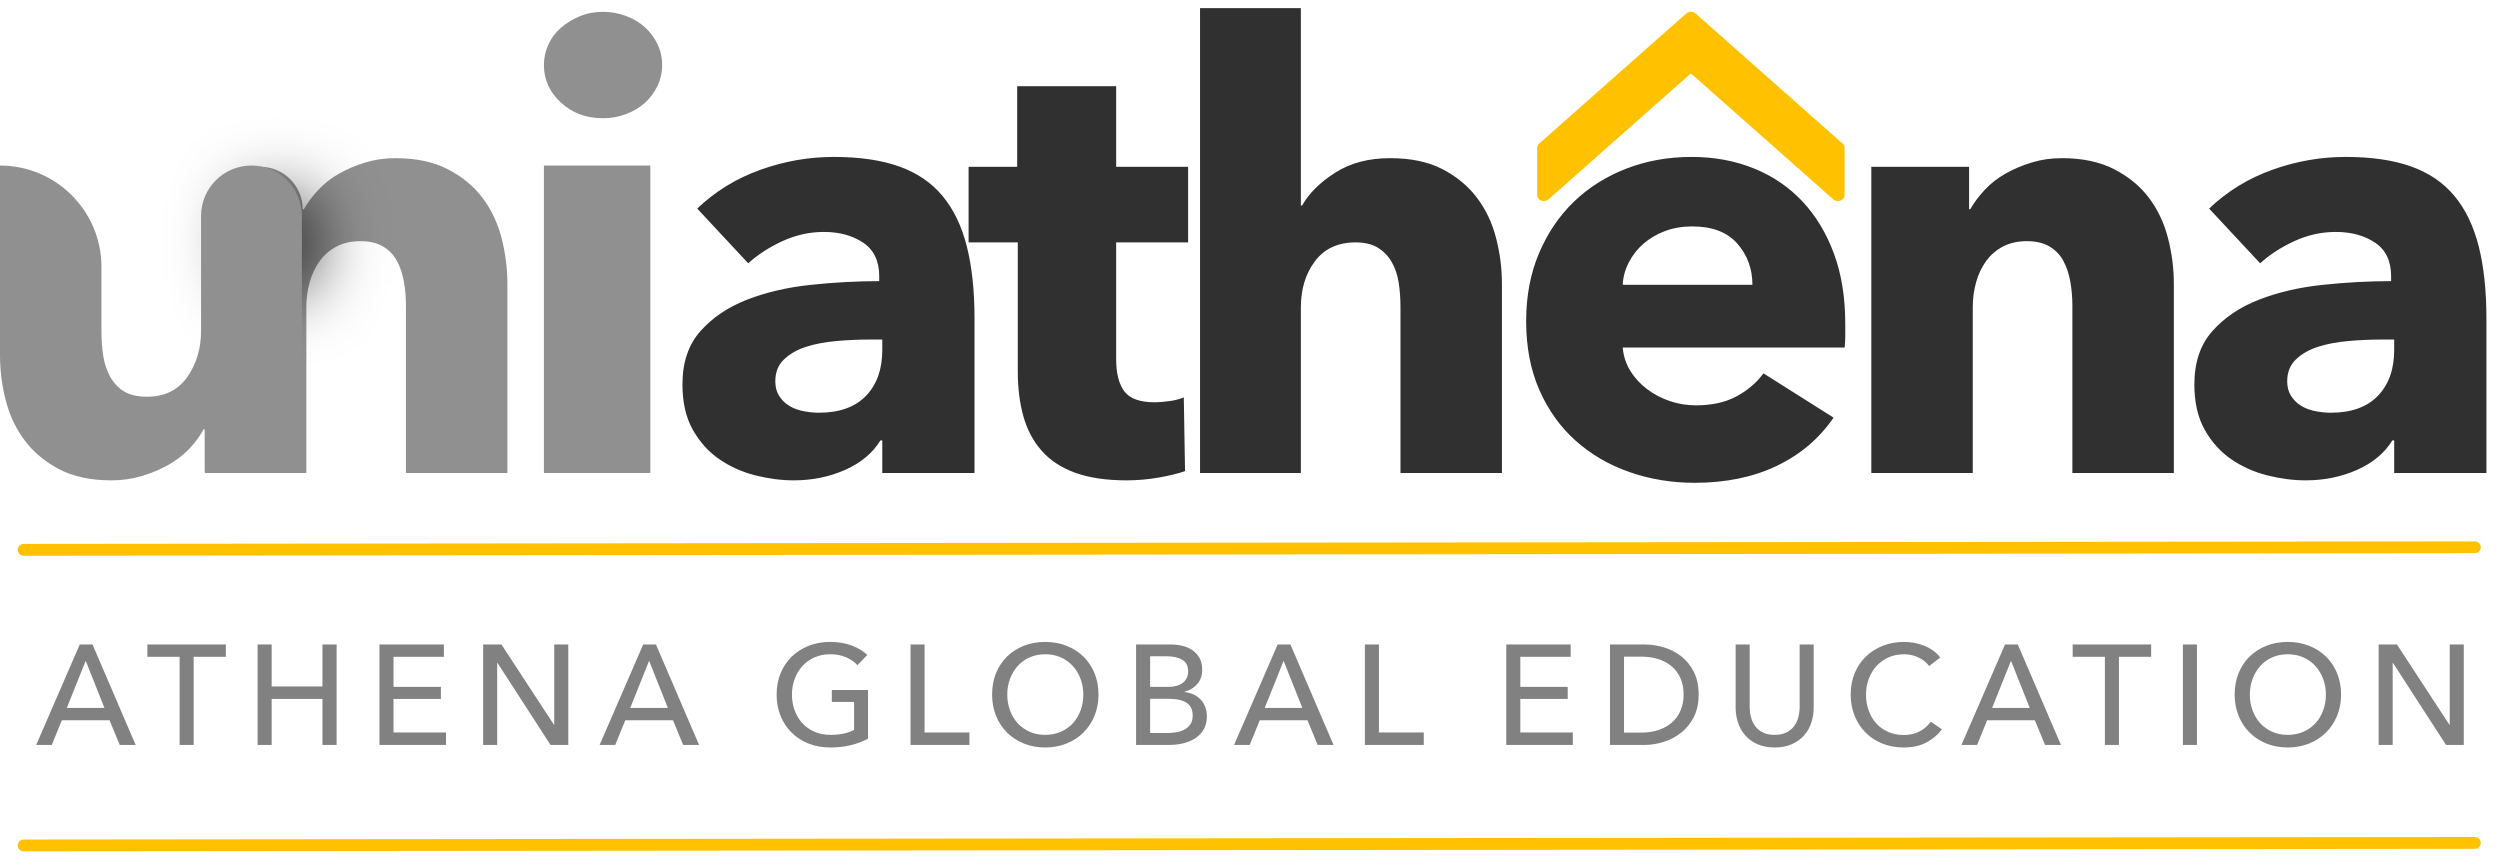
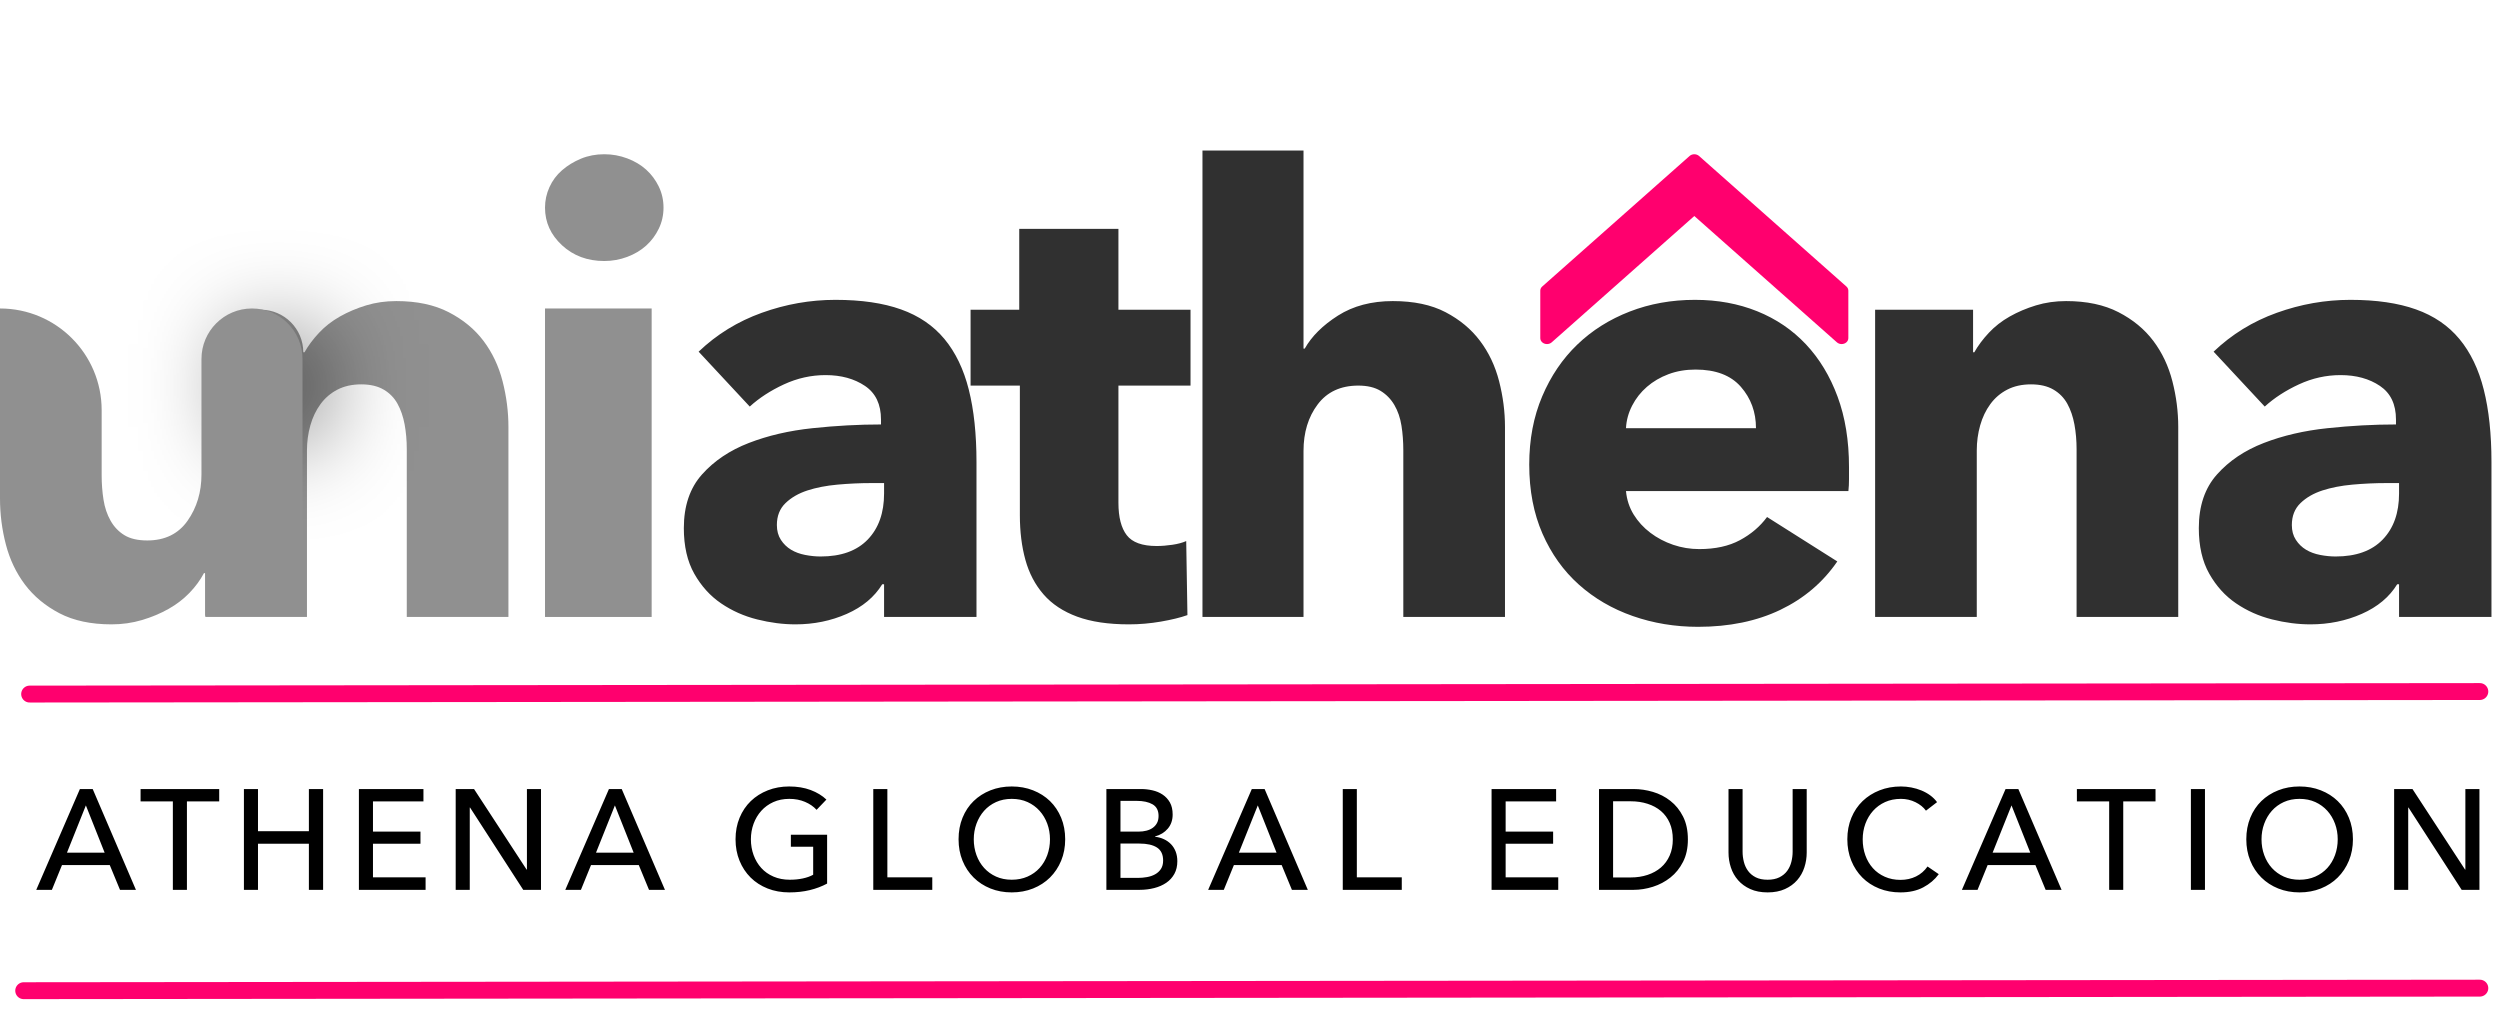
- <svg xmlns="http://www.w3.org/2000/svg" width="148px" height="51px" viewBox="0 0 148 51" version="1.1">
+ <svg xmlns="http://www.w3.org/2000/svg" width="148px" height="60px" viewBox="0 0 148 60" version="1.1">
  <defs>
-     <filter x="-180.0%" y="-128.6%" width="460.0%" height="357.1%" filterUnits="objectBoundingBox" id="filter-1">
-       <feGaussianBlur stdDeviation="2.1" in="SourceGraphic" />
+     <filter x="-256.6%" y="-183.1%" width="613.2%" height="466.1%" filterUnits="objectBoundingBox" id="filter-1">
+       <feGaussianBlur stdDeviation="3" in="SourceGraphic" />
    </filter>
  </defs>
  <g id="Final-UI" stroke="none" stroke-width="1" fill="none" fill-rule="evenodd">
-     <g id="website-home-copy" transform="translate(-135, -25)">
-       <g id="Group-25" transform="translate(135, 25)">
-         <g id="Group-Copy-3">
-           <path d="M46.99,28.437 C48.082,28.437 49.095,28.231 50.029,27.818 C50.963,27.405 51.661,26.823 52.122,26.071 L52.122,26.071 L52.231,26.071 L52.231,28 L57.691,28 L57.691,18.864 C57.691,17.213 57.54,15.788 57.236,14.587 C56.933,13.385 56.454,12.39 55.798,11.602 C55.143,10.813 54.288,10.231 53.232,9.855 C52.177,9.478 50.884,9.29 49.356,9.29 C47.875,9.29 46.425,9.545 45.006,10.055 C43.586,10.564 42.343,11.329 41.275,12.348 L41.275,12.348 L44.296,15.588 C44.854,15.078 45.528,14.641 46.316,14.277 C47.105,13.913 47.924,13.731 48.773,13.731 C49.695,13.731 50.472,13.944 51.103,14.368 C51.734,14.793 52.049,15.454 52.049,16.352 L52.049,16.352 L52.049,16.643 C50.739,16.643 49.392,16.716 48.009,16.862 C46.626,17.007 45.37,17.298 44.241,17.735 C43.113,18.172 42.191,18.791 41.475,19.592 C40.759,20.392 40.401,21.448 40.401,22.758 C40.401,23.826 40.607,24.724 41.02,25.452 C41.433,26.18 41.96,26.762 42.603,27.199 C43.246,27.636 43.956,27.951 44.733,28.146 C45.509,28.34 46.262,28.437 46.99,28.437 Z M48.482,24.433 C48.191,24.433 47.887,24.402 47.572,24.342 C47.257,24.281 46.977,24.178 46.735,24.032 C46.492,23.887 46.292,23.693 46.134,23.45 C45.976,23.207 45.898,22.916 45.898,22.576 C45.898,22.043 46.067,21.612 46.407,21.284 C46.747,20.957 47.178,20.708 47.699,20.538 C48.221,20.368 48.816,20.253 49.483,20.192 C50.15,20.132 50.812,20.101 51.467,20.101 L51.467,20.101 L52.231,20.101 L52.231,20.72 C52.231,21.861 51.91,22.764 51.267,23.432 C50.624,24.099 49.695,24.433 48.482,24.433 Z M66.696,28.437 C67.327,28.437 67.958,28.382 68.589,28.273 C69.22,28.164 69.741,28.036 70.154,27.891 L70.154,27.891 L70.081,23.523 C69.863,23.62 69.59,23.693 69.262,23.741 C68.935,23.79 68.625,23.814 68.334,23.814 C67.485,23.814 66.896,23.602 66.569,23.177 C66.241,22.752 66.077,22.115 66.077,21.266 L66.077,21.266 L66.077,14.35 L70.336,14.35 L70.336,9.873 L66.077,9.873 L66.077,5.104 L60.217,5.104 L60.217,9.873 L57.341,9.873 L57.341,14.35 L60.253,14.35 L60.253,21.994 C60.253,22.965 60.362,23.844 60.581,24.633 C60.799,25.422 61.157,26.101 61.655,26.671 C62.152,27.242 62.813,27.678 63.638,27.982 C64.463,28.285 65.483,28.437 66.696,28.437 Z M77.011,28 L77.011,18.208 C77.011,17.116 77.29,16.2 77.848,15.46 C78.407,14.72 79.207,14.35 80.251,14.35 C80.785,14.35 81.221,14.453 81.561,14.659 C81.901,14.866 82.174,15.145 82.38,15.497 C82.586,15.848 82.726,16.255 82.799,16.716 C82.872,17.177 82.908,17.662 82.908,18.172 L82.908,18.172 L82.908,28 L88.914,28 L88.914,16.789 C88.914,15.891 88.799,14.993 88.568,14.095 C88.338,13.197 87.962,12.403 87.44,11.711 C86.918,11.019 86.239,10.455 85.401,10.018 C84.564,9.582 83.527,9.363 82.289,9.363 C81.027,9.363 79.947,9.648 79.05,10.219 C78.152,10.789 77.497,11.438 77.084,12.166 L77.084,12.166 L77.011,12.166 L77.011,0.482 L71.042,0.482 L71.042,28 L77.011,28 Z M100.321,28.582 C102.165,28.582 103.785,28.249 105.181,27.581 C106.576,26.914 107.698,25.962 108.548,24.724 L108.548,24.724 L104.398,22.103 C103.985,22.661 103.452,23.116 102.796,23.468 C102.141,23.82 101.34,23.996 100.394,23.996 C99.86,23.996 99.344,23.911 98.847,23.741 C98.35,23.571 97.901,23.335 97.5,23.031 C97.1,22.728 96.772,22.37 96.517,21.958 C96.263,21.545 96.111,21.084 96.062,20.574 L96.062,20.574 L109.203,20.574 C109.227,20.356 109.239,20.125 109.239,19.883 L109.239,19.883 L109.239,19.155 C109.239,17.602 109.015,16.219 108.566,15.005 C108.117,13.792 107.492,12.761 106.691,11.911 C105.89,11.062 104.932,10.413 103.816,9.964 C102.699,9.515 101.474,9.29 100.139,9.29 C98.756,9.29 97.47,9.521 96.281,9.982 C95.092,10.443 94.06,11.092 93.187,11.929 C92.313,12.767 91.622,13.786 91.112,14.987 C90.602,16.188 90.348,17.529 90.348,19.009 C90.348,20.538 90.608,21.897 91.13,23.086 C91.652,24.275 92.368,25.276 93.278,26.089 C94.188,26.902 95.249,27.521 96.463,27.945 C97.676,28.37 98.962,28.582 100.321,28.582 Z M103.743,16.862 L96.062,16.862 C96.087,16.401 96.208,15.958 96.426,15.533 C96.645,15.108 96.936,14.738 97.3,14.423 C97.664,14.107 98.089,13.859 98.574,13.677 C99.059,13.495 99.593,13.404 100.176,13.404 C101.365,13.404 102.256,13.743 102.851,14.423 C103.446,15.102 103.743,15.915 103.743,16.862 L103.743,16.862 Z M116.788,28 L116.788,18.172 C116.788,17.662 116.855,17.171 116.988,16.698 C117.122,16.225 117.322,15.806 117.589,15.442 C117.856,15.078 118.189,14.793 118.59,14.587 C118.99,14.38 119.457,14.277 119.991,14.277 C120.525,14.277 120.968,14.38 121.32,14.587 C121.672,14.793 121.945,15.072 122.139,15.424 C122.333,15.776 122.472,16.182 122.557,16.643 C122.642,17.104 122.685,17.59 122.685,18.099 L122.685,18.099 L122.685,28 L128.691,28 L128.691,16.789 C128.691,15.891 128.576,14.993 128.345,14.095 C128.114,13.197 127.738,12.403 127.217,11.711 C126.695,11.019 126.009,10.455 125.16,10.018 C124.311,9.582 123.279,9.363 122.066,9.363 C121.435,9.363 120.841,9.448 120.282,9.618 C119.724,9.788 119.209,10.006 118.735,10.273 C118.262,10.54 117.85,10.862 117.498,11.238 C117.146,11.614 116.861,11.996 116.642,12.384 L116.642,12.384 L116.57,12.384 L116.57,9.873 L110.782,9.873 L110.782,28 L116.788,28 Z M136.494,28.437 C137.586,28.437 138.6,28.231 139.534,27.818 C140.468,27.405 141.166,26.823 141.627,26.071 L141.627,26.071 L141.736,26.071 L141.736,28 L147.196,28 L147.196,18.864 C147.196,17.213 147.044,15.788 146.741,14.587 C146.438,13.385 145.958,12.39 145.303,11.602 C144.648,10.813 143.793,10.231 142.737,9.855 C141.681,9.478 140.389,9.29 138.86,9.29 C137.38,9.29 135.93,9.545 134.511,10.055 C133.091,10.564 131.847,11.329 130.78,12.348 L130.78,12.348 L133.801,15.588 C134.359,15.078 135.032,14.641 135.821,14.277 C136.61,13.913 137.429,13.731 138.278,13.731 C139.2,13.731 139.977,13.944 140.608,14.368 C141.239,14.793 141.554,15.454 141.554,16.352 L141.554,16.352 L141.554,16.643 C140.244,16.643 138.897,16.716 137.514,16.862 C136.13,17.007 134.875,17.298 133.746,17.735 C132.618,18.172 131.696,18.791 130.98,19.592 C130.264,20.392 129.906,21.448 129.906,22.758 C129.906,23.826 130.112,24.724 130.525,25.452 C130.937,26.18 131.465,26.762 132.108,27.199 C132.751,27.636 133.461,27.951 134.238,28.146 C135.014,28.34 135.766,28.437 136.494,28.437 Z M137.987,24.433 C137.696,24.433 137.392,24.402 137.077,24.342 C136.761,24.281 136.482,24.178 136.24,24.032 C135.997,23.887 135.797,23.693 135.639,23.45 C135.481,23.207 135.402,22.916 135.402,22.576 C135.402,22.043 135.572,21.612 135.912,21.284 C136.252,20.957 136.682,20.708 137.204,20.538 C137.726,20.368 138.32,20.253 138.988,20.192 C139.655,20.132 140.316,20.101 140.972,20.101 L140.972,20.101 L141.736,20.101 L141.736,20.72 C141.736,21.861 141.414,22.764 140.771,23.432 C140.128,24.099 139.2,24.433 137.987,24.433 Z" id="athena" fill="#303030" fill-rule="nonzero" />
-           <path d="M18.136,28 L18.136,18.172 C18.136,17.662 18.202,17.171 18.336,16.698 C18.469,16.225 18.669,15.806 18.936,15.442 C19.203,15.078 19.537,14.793 19.937,14.587 C20.338,14.38 20.805,14.277 21.339,14.277 C21.873,14.277 22.316,14.38 22.667,14.587 C23.019,14.793 23.292,15.072 23.486,15.424 C23.681,15.776 23.82,16.182 23.905,16.643 C23.99,17.104 24.032,17.59 24.032,18.099 L24.032,28 L30.038,28 L30.038,16.789 C30.038,15.891 29.923,14.993 29.693,14.095 C29.462,13.197 29.086,12.403 28.564,11.711 C28.042,11.019 27.357,10.455 26.508,10.018 C25.658,9.582 24.627,9.363 23.414,9.363 C22.783,9.363 22.188,9.448 21.63,9.618 C21.072,9.788 20.556,10.006 20.083,10.273 C19.61,10.54 19.197,10.862 18.845,11.238 C18.494,11.614 18.208,11.996 17.99,12.384 L17.917,12.384 C17.917,10.997 16.793,9.873 15.406,9.873 L15.023,9.873 C13.425,9.873 12.13,11.168 12.13,12.767 L12.13,28 L12.13,28 L18.136,28 Z" id="n-copy-2" fill="#909090" fill-rule="nonzero" />
-           <rect id="Rectangle-Copy-2" fill="#000000" filter="url(#filter-1)" x="14.7" y="11.9" width="3.5" height="4.9" />
-           <path d="M6.588,28.437 C7.219,28.437 7.82,28.352 8.39,28.182 C8.96,28.012 9.482,27.794 9.955,27.527 C10.429,27.26 10.841,26.944 11.193,26.58 C11.545,26.216 11.83,25.828 12.048,25.416 L12.121,25.416 L12.121,27.927 L17.872,27.927 L17.872,12.785 C17.872,11.136 16.536,9.8 14.888,9.8 C13.239,9.8 11.903,11.136 11.903,12.785 L11.903,19.592 L11.903,19.592 C11.903,20.635 11.63,21.545 11.084,22.322 C10.538,23.098 9.743,23.486 8.7,23.486 C8.141,23.486 7.693,23.383 7.353,23.177 C7.013,22.971 6.74,22.686 6.534,22.322 C6.328,21.958 6.188,21.545 6.115,21.084 C6.042,20.623 6.006,20.138 6.006,19.628 L6.006,15.806 C6.006,12.489 3.317,9.8 0,9.8 L0,9.8 L0,9.8 L0,21.011 C0,21.933 0.115,22.837 0.346,23.723 C0.576,24.609 0.952,25.397 1.474,26.089 C1.996,26.781 2.675,27.345 3.513,27.782 C4.35,28.218 5.375,28.437 6.588,28.437 Z" id="u-copy-2" fill="#909090" fill-rule="nonzero" />
+     <g id="website-home" transform="translate(-135, -16)">
+       <g id="Group-24" transform="translate(135, 16)">
+         <line x1="146.806" y1="58.498" x2="1.403" y2="58.649" id="Path-2-Copy-3" stroke="#FF006E" stroke-linecap="round" />
+         <g id="Group-Copy-4">
+           <path d="M47.085,36.962 C48.179,36.962 49.194,36.755 50.131,36.341 C51.067,35.927 51.766,35.343 52.228,34.588 L52.228,34.588 L52.337,34.588 L52.337,36.524 L57.808,36.524 L57.808,27.356 C57.808,25.701 57.656,24.27 57.352,23.065 C57.049,21.86 56.568,20.861 55.912,20.07 C55.255,19.278 54.398,18.694 53.34,18.317 C52.283,17.939 50.988,17.751 49.456,17.751 C47.973,17.751 46.52,18.006 45.097,18.518 C43.675,19.029 42.429,19.796 41.359,20.819 L41.359,20.819 L44.386,24.069 C44.945,23.558 45.62,23.12 46.41,22.754 C47.201,22.389 48.021,22.206 48.872,22.206 C49.796,22.206 50.574,22.42 51.207,22.846 C51.839,23.272 52.155,23.935 52.155,24.836 L52.155,24.836 L52.155,25.128 C50.842,25.128 49.492,25.201 48.106,25.348 C46.72,25.494 45.462,25.786 44.331,26.224 C43.201,26.662 42.277,27.283 41.559,28.087 C40.842,28.89 40.483,29.95 40.483,31.264 C40.483,32.336 40.69,33.237 41.103,33.967 C41.517,34.698 42.046,35.282 42.69,35.72 C43.334,36.159 44.046,36.475 44.824,36.67 C45.602,36.865 46.356,36.962 47.085,36.962 Z M48.58,32.944 C48.289,32.944 47.985,32.914 47.669,32.853 C47.353,32.792 47.073,32.689 46.83,32.543 C46.587,32.397 46.386,32.202 46.228,31.958 C46.07,31.715 45.991,31.423 45.991,31.082 C45.991,30.546 46.161,30.114 46.501,29.785 C46.842,29.456 47.273,29.207 47.796,29.036 C48.319,28.866 48.915,28.75 49.584,28.689 C50.252,28.629 50.915,28.598 51.571,28.598 L51.571,28.598 L52.337,28.598 L52.337,29.219 C52.337,30.363 52.015,31.27 51.371,31.94 C50.726,32.61 49.796,32.944 48.58,32.944 Z M66.831,36.962 C67.464,36.962 68.096,36.907 68.728,36.798 C69.36,36.688 69.883,36.56 70.296,36.414 L70.296,36.414 L70.224,32.031 C70.005,32.129 69.731,32.202 69.403,32.251 C69.075,32.299 68.765,32.324 68.473,32.324 C67.622,32.324 67.032,32.111 66.704,31.684 C66.376,31.258 66.211,30.619 66.211,29.767 L66.211,29.767 L66.211,22.827 L70.479,22.827 L70.479,18.335 L66.211,18.335 L66.211,13.55 L60.339,13.55 L60.339,18.335 L57.458,18.335 L57.458,22.827 L60.376,22.827 L60.376,30.497 C60.376,31.471 60.485,32.354 60.704,33.145 C60.923,33.937 61.281,34.618 61.78,35.191 C62.278,35.763 62.941,36.201 63.768,36.506 C64.594,36.81 65.616,36.962 66.831,36.962 Z M77.168,36.524 L77.168,26.699 C77.168,25.603 77.447,24.684 78.007,23.941 C78.566,23.199 79.368,22.827 80.414,22.827 C80.949,22.827 81.386,22.931 81.727,23.138 C82.067,23.345 82.341,23.625 82.548,23.978 C82.754,24.331 82.894,24.739 82.967,25.201 C83.04,25.664 83.076,26.151 83.076,26.662 L83.076,26.662 L83.076,36.524 L89.095,36.524 L89.095,25.274 C89.095,24.374 88.979,23.473 88.748,22.572 C88.517,21.671 88.14,20.873 87.617,20.179 C87.095,19.485 86.414,18.919 85.575,18.481 C84.736,18.043 83.696,17.824 82.456,17.824 C81.192,17.824 80.11,18.11 79.21,18.682 C78.31,19.254 77.654,19.905 77.241,20.636 L77.241,20.636 L77.168,20.636 L77.168,8.912 L71.186,8.912 L71.186,36.524 L77.168,36.524 Z M100.525,37.108 C102.373,37.108 103.996,36.773 105.394,36.104 C106.792,35.434 107.917,34.478 108.768,33.237 L108.768,33.237 L104.61,30.607 C104.197,31.167 103.662,31.624 103.005,31.977 C102.349,32.33 101.546,32.506 100.598,32.506 C100.063,32.506 99.546,32.421 99.048,32.251 C98.549,32.08 98.099,31.843 97.698,31.538 C97.297,31.234 96.969,30.875 96.713,30.461 C96.458,30.047 96.306,29.584 96.258,29.073 L96.258,29.073 L109.425,29.073 C109.449,28.854 109.461,28.622 109.461,28.379 L109.461,28.379 L109.461,27.649 C109.461,26.09 109.236,24.702 108.786,23.485 C108.336,22.267 107.71,21.233 106.908,20.38 C106.105,19.528 105.145,18.877 104.026,18.426 C102.908,17.976 101.68,17.751 100.343,17.751 C98.957,17.751 97.668,17.982 96.476,18.445 C95.285,18.907 94.251,19.558 93.376,20.399 C92.501,21.239 91.808,22.261 91.297,23.467 C90.786,24.672 90.531,26.017 90.531,27.502 C90.531,29.036 90.793,30.4 91.315,31.593 C91.838,32.786 92.555,33.791 93.467,34.606 C94.379,35.422 95.443,36.043 96.659,36.469 C97.875,36.895 99.163,37.108 100.525,37.108 Z M103.954,25.348 L96.258,25.348 C96.282,24.885 96.403,24.441 96.622,24.014 C96.841,23.588 97.133,23.217 97.498,22.9 C97.862,22.584 98.288,22.334 98.774,22.152 C99.261,21.969 99.795,21.878 100.379,21.878 C101.571,21.878 102.464,22.219 103.06,22.9 C103.656,23.582 103.954,24.398 103.954,25.348 L103.954,25.348 Z M117.025,36.524 L117.025,26.662 C117.025,26.151 117.092,25.658 117.226,25.183 C117.36,24.708 117.56,24.288 117.828,23.923 C118.095,23.558 118.429,23.272 118.831,23.065 C119.232,22.858 119.7,22.754 120.235,22.754 C120.77,22.754 121.214,22.858 121.566,23.065 C121.919,23.272 122.192,23.552 122.387,23.905 C122.581,24.258 122.721,24.666 122.806,25.128 C122.891,25.591 122.934,26.078 122.934,26.589 L122.934,26.589 L122.934,36.524 L128.952,36.524 L128.952,25.274 C128.952,24.374 128.837,23.473 128.606,22.572 C128.375,21.671 127.998,20.873 127.475,20.179 C126.952,19.485 126.265,18.919 125.414,18.481 C124.563,18.043 123.53,17.824 122.314,17.824 C121.682,17.824 121.086,17.909 120.527,18.079 C119.967,18.25 119.451,18.469 118.977,18.737 C118.502,19.005 118.089,19.327 117.736,19.705 C117.384,20.082 117.098,20.466 116.879,20.855 L116.879,20.855 L116.806,20.855 L116.806,18.335 L111.007,18.335 L111.007,36.524 L117.025,36.524 Z M136.772,36.962 C137.866,36.962 138.881,36.755 139.817,36.341 C140.753,35.927 141.452,35.343 141.914,34.588 L141.914,34.588 L142.024,34.588 L142.024,36.524 L147.495,36.524 L147.495,27.356 C147.495,25.701 147.343,24.27 147.039,23.065 C146.735,21.86 146.255,20.861 145.598,20.07 C144.942,19.278 144.085,18.694 143.027,18.317 C141.969,17.939 140.674,17.751 139.142,17.751 C137.659,17.751 136.206,18.006 134.784,18.518 C133.361,19.029 132.115,19.796 131.045,20.819 L131.045,20.819 L134.073,24.069 C134.632,23.558 135.307,23.12 136.097,22.754 C136.887,22.389 137.708,22.206 138.559,22.206 C139.483,22.206 140.261,22.42 140.893,22.846 C141.525,23.272 141.842,23.935 141.842,24.836 L141.842,24.836 L141.842,25.128 C140.528,25.128 139.179,25.201 137.793,25.348 C136.407,25.494 135.149,25.786 134.018,26.224 C132.887,26.662 131.963,27.283 131.246,28.087 C130.529,28.89 130.17,29.95 130.17,31.264 C130.17,32.336 130.377,33.237 130.79,33.967 C131.203,34.698 131.732,35.282 132.377,35.72 C133.021,36.159 133.732,36.475 134.51,36.67 C135.288,36.865 136.042,36.962 136.772,36.962 Z M138.267,32.944 C137.975,32.944 137.671,32.914 137.355,32.853 C137.039,32.792 136.759,32.689 136.516,32.543 C136.273,32.397 136.073,32.202 135.915,31.958 C135.756,31.715 135.677,31.423 135.677,31.082 C135.677,30.546 135.848,30.114 136.188,29.785 C136.528,29.456 136.96,29.207 137.483,29.036 C138.006,28.866 138.601,28.75 139.27,28.689 C139.939,28.629 140.601,28.598 141.258,28.598 L141.258,28.598 L142.024,28.598 L142.024,29.219 C142.024,30.363 141.702,31.27 141.057,31.94 C140.413,32.61 139.483,32.944 138.267,32.944 Z" id="athena" fill="#303030" fill-rule="nonzero" />
+           <path d="M18.172,36.524 L18.172,26.662 C18.172,26.151 18.239,25.658 18.373,25.183 C18.507,24.708 18.707,24.288 18.975,23.923 C19.242,23.558 19.577,23.272 19.978,23.065 C20.379,22.858 20.847,22.754 21.382,22.754 C21.917,22.754 22.361,22.858 22.713,23.065 C23.066,23.272 23.34,23.552 23.534,23.905 C23.729,24.258 23.868,24.666 23.954,25.128 C24.039,25.591 24.081,26.078 24.081,26.589 L24.081,36.524 L30.099,36.524 L30.099,25.274 C30.099,24.374 29.984,23.473 29.753,22.572 C29.522,21.671 29.145,20.873 28.622,20.179 C28.099,19.485 27.412,18.919 26.561,18.481 C25.71,18.043 24.677,17.824 23.461,17.824 C22.829,17.824 22.233,17.909 21.674,18.079 C21.115,18.25 20.598,18.469 20.124,18.737 C19.65,19.005 19.236,19.327 18.884,19.705 C18.531,20.082 18.245,20.466 18.027,20.855 L17.954,20.855 C17.954,19.463 16.825,18.335 15.433,18.335 L15.054,18.335 C13.452,18.335 12.154,19.633 12.154,21.235 L12.154,36.524 L12.154,36.524 L18.172,36.524 Z" id="n-copy-2" fill="#909090" fill-rule="nonzero" />
+           <rect id="Rectangle-Copy-2" fill="#000000" filter="url(#filter-1)" x="14.73" y="20.369" width="3.507" height="4.917" />
+           <path d="M6.602,36.962 C7.234,36.962 7.836,36.877 8.407,36.706 C8.979,36.536 9.501,36.317 9.976,36.049 C10.45,35.781 10.863,35.465 11.216,35.099 C11.568,34.734 11.854,34.345 12.073,33.931 L12.146,33.931 L12.146,36.451 L17.909,36.451 L17.909,21.253 C17.909,19.601 16.57,18.262 14.918,18.262 C13.266,18.262 11.927,19.601 11.927,21.253 L11.927,28.087 L11.927,28.087 C11.927,29.134 11.653,30.047 11.106,30.826 C10.559,31.605 9.763,31.995 8.717,31.995 C8.158,31.995 7.708,31.891 7.368,31.684 C7.027,31.477 6.754,31.191 6.547,30.826 C6.34,30.461 6.201,30.047 6.128,29.584 C6.055,29.122 6.018,28.635 6.018,28.123 L6.018,24.28 C6.018,20.956 3.324,18.262 -2.57916911e-13,18.262 L-2.57916911e-13,18.262 L-2.57916911e-13,18.262 L-2.57916911e-13,29.511 C-2.57916911e-13,30.437 0.116,31.344 0.347,32.232 C0.578,33.121 0.954,33.912 1.477,34.606 C2,35.3 2.681,35.866 3.52,36.305 C4.359,36.743 5.386,36.962 6.602,36.962 Z" id="u-copy-2" fill="#909090" fill-rule="nonzero" />
        </g>
-         <polygon id="i-copy-5" fill="#909090" fill-rule="nonzero" points="38.5 28 38.5 9.8 32.2 9.8 32.2 28" />
-         <path d="M35.7,7 C36.172,7 36.625,6.918 37.059,6.755 C37.493,6.592 37.866,6.37 38.176,6.09 C38.486,5.81 38.735,5.478 38.921,5.093 C39.107,4.707 39.2,4.293 39.2,3.85 C39.2,3.407 39.107,2.993 38.921,2.607 C38.735,2.223 38.486,1.89 38.176,1.61 C37.866,1.33 37.493,1.108 37.059,0.945 C36.625,0.782 36.172,0.7 35.7,0.7 C35.204,0.7 34.744,0.787 34.322,0.963 C33.9,1.137 33.528,1.365 33.205,1.645 C32.883,1.925 32.634,2.257 32.461,2.643 C32.287,3.027 32.2,3.43 32.2,3.85 C32.2,4.713 32.535,5.454 33.205,6.072 C33.876,6.691 34.707,7 35.7,7 Z" id="Path-Copy-5" fill="#909090" />
-         <g id="upload-copy-2" transform="translate(91, 0.7)" fill="#FFC100" fill-rule="nonzero">
-           <path d="M9.38,0.102 C9.226,-0.034 8.975,-0.034 8.821,0.102 L0.116,7.802 C0.042,7.868 0,7.957 0,8.05 L0,10.849 C-0,11.043 0.176,11.2 0.395,11.2 C0.5,11.2 0.601,11.163 0.676,11.097 L9.1,3.645 L17.524,11.097 C17.679,11.234 17.929,11.234 18.084,11.098 C18.158,11.032 18.2,10.943 18.2,10.849 L18.2,8.05 C18.2,7.957 18.159,7.868 18.084,7.802 L9.38,0.102 Z" id="Path" />
+         <polygon id="i-copy-6" fill="#909090" fill-rule="nonzero" points="38.578 36.524 38.578 18.262 32.265 18.262 32.265 36.524" />
+         <path d="M35.773,15.452 C36.245,15.452 36.699,15.37 37.134,15.207 C37.57,15.043 37.943,14.82 38.254,14.539 C38.565,14.258 38.813,13.925 39,13.538 C39.186,13.152 39.28,12.737 39.28,12.292 C39.28,11.847 39.186,11.431 39,11.045 C38.813,10.659 38.565,10.325 38.254,10.044 C37.943,9.763 37.57,9.541 37.134,9.377 C36.699,9.213 36.245,9.131 35.773,9.131 C35.275,9.131 34.815,9.219 34.392,9.394 C33.969,9.57 33.596,9.798 33.273,10.079 C32.949,10.36 32.701,10.694 32.527,11.08 C32.352,11.466 32.265,11.87 32.265,12.292 C32.265,13.158 32.601,13.901 33.273,14.522 C33.944,15.142 34.778,15.452 35.773,15.452 Z" id="Path-Copy-6" fill="#909090" />
+         <g id="upload-copy-3" transform="translate(91.18483, 9.130952)" fill="#FF006E" fill-rule="nonzero">
+           <path d="M9.399,0.103 C9.244,-0.034 8.993,-0.034 8.839,0.103 L0.117,7.829 C0.042,7.894 0,7.984 0,8.077 L0,10.886 C-0,11.08 0.177,11.238 0.396,11.238 C0.501,11.238 0.603,11.201 0.677,11.135 L9.118,3.657 L17.56,11.135 C17.714,11.272 17.965,11.272 18.12,11.136 C18.195,11.069 18.237,10.98 18.237,10.886 L18.237,8.077 C18.237,7.984 18.196,7.894 18.121,7.829 L9.399,0.103 Z" id="Path" />
        </g>
-         <path d="M3.066,44.1 L3.662,42.638 L6.485,42.638 L7.09,44.1 L8.03,44.1 L5.477,38.153 L4.721,38.153 L2.142,44.1 L3.066,44.1 Z M6.182,41.908 L3.956,41.908 L5.074,39.119 L6.182,41.908 Z M11.464,44.1 L11.464,38.884 L13.371,38.884 L13.371,38.153 L8.726,38.153 L8.726,38.884 L10.632,38.884 L10.632,44.1 L11.464,44.1 Z M16.082,44.1 L16.082,41.378 L19.089,41.378 L19.089,44.1 L19.929,44.1 L19.929,38.153 L19.089,38.153 L19.089,40.639 L16.082,40.639 L16.082,38.153 L15.25,38.153 L15.25,44.1 L16.082,44.1 Z M26.404,44.1 L26.404,43.361 L23.296,43.361 L23.296,41.378 L26.101,41.378 L26.101,40.664 L23.296,40.664 L23.296,38.884 L26.278,38.884 L26.278,38.153 L22.464,38.153 L22.464,44.1 L26.404,44.1 Z M29.434,44.1 L29.434,39.245 L29.451,39.245 L32.592,44.1 L33.642,44.1 L33.642,38.153 L32.811,38.153 L32.811,42.907 L32.794,42.907 L29.686,38.153 L28.602,38.153 L28.602,44.1 L29.434,44.1 Z M36.421,44.1 L37.017,42.638 L39.84,42.638 L40.444,44.1 L41.385,44.1 L38.832,38.153 L38.076,38.153 L35.497,44.1 L36.421,44.1 Z M39.537,41.908 L37.311,41.908 L38.428,39.119 L39.537,41.908 Z M49.151,44.251 C49.588,44.251 49.991,44.206 50.361,44.117 C50.73,44.027 51.072,43.898 51.386,43.73 L51.386,43.73 L51.386,40.849 L49.244,40.849 L49.244,41.555 L50.562,41.555 L50.562,43.21 C50.389,43.305 50.184,43.378 49.949,43.428 C49.714,43.478 49.456,43.504 49.176,43.504 C48.824,43.504 48.504,43.442 48.219,43.319 C47.933,43.196 47.692,43.026 47.496,42.811 C47.3,42.595 47.149,42.342 47.043,42.05 C46.936,41.759 46.883,41.448 46.883,41.118 C46.883,40.793 46.936,40.487 47.043,40.198 C47.149,39.91 47.3,39.656 47.496,39.438 C47.692,39.22 47.93,39.047 48.21,38.921 C48.49,38.795 48.804,38.732 49.151,38.732 C49.493,38.732 49.802,38.791 50.079,38.909 C50.357,39.026 50.585,39.183 50.764,39.379 L50.764,39.379 L51.344,38.774 C51.097,38.539 50.788,38.352 50.415,38.212 C50.043,38.072 49.619,38.002 49.143,38.002 C48.689,38.002 48.269,38.077 47.883,38.228 C47.496,38.38 47.162,38.591 46.879,38.863 C46.596,39.134 46.375,39.462 46.215,39.845 C46.056,40.229 45.976,40.653 45.976,41.118 C45.976,41.577 46.054,41.999 46.211,42.382 C46.368,42.766 46.586,43.096 46.866,43.373 C47.146,43.651 47.481,43.866 47.87,44.02 C48.259,44.174 48.686,44.251 49.151,44.251 Z M57.39,44.1 L57.39,43.361 L54.735,43.361 L54.735,38.153 L53.904,38.153 L53.904,44.1 L57.39,44.1 Z M61.873,44.251 C62.327,44.251 62.747,44.174 63.133,44.02 C63.52,43.866 63.853,43.651 64.133,43.373 C64.413,43.096 64.633,42.766 64.792,42.382 C64.952,41.999 65.032,41.577 65.032,41.118 C65.032,40.653 64.952,40.229 64.792,39.845 C64.633,39.462 64.413,39.134 64.133,38.863 C63.853,38.591 63.52,38.38 63.133,38.228 C62.747,38.077 62.327,38.002 61.873,38.002 C61.42,38.002 61.001,38.077 60.617,38.228 C60.234,38.38 59.902,38.591 59.622,38.863 C59.342,39.134 59.124,39.462 58.967,39.845 C58.81,40.229 58.732,40.653 58.732,41.118 C58.732,41.577 58.81,41.999 58.967,42.382 C59.124,42.766 59.342,43.096 59.622,43.373 C59.902,43.651 60.234,43.866 60.617,44.02 C61.001,44.174 61.42,44.251 61.873,44.251 Z M61.873,43.504 C61.532,43.504 61.224,43.442 60.949,43.319 C60.675,43.196 60.44,43.026 60.244,42.811 C60.048,42.595 59.896,42.342 59.79,42.05 C59.684,41.759 59.63,41.448 59.63,41.118 C59.63,40.793 59.684,40.487 59.79,40.198 C59.896,39.91 60.046,39.656 60.239,39.438 C60.433,39.22 60.668,39.047 60.945,38.921 C61.222,38.795 61.532,38.732 61.873,38.732 C62.22,38.732 62.533,38.795 62.81,38.921 C63.087,39.047 63.324,39.22 63.52,39.438 C63.716,39.656 63.867,39.91 63.973,40.198 C64.08,40.487 64.133,40.793 64.133,41.118 C64.133,41.448 64.08,41.759 63.973,42.05 C63.867,42.342 63.716,42.595 63.52,42.811 C63.324,43.026 63.086,43.196 62.806,43.319 C62.526,43.442 62.215,43.504 61.873,43.504 Z M69.213,44.1 C69.521,44.1 69.811,44.065 70.082,43.995 C70.354,43.925 70.59,43.821 70.792,43.684 C70.994,43.547 71.153,43.372 71.271,43.159 C71.388,42.946 71.447,42.697 71.447,42.412 C71.447,42.204 71.415,42.017 71.351,41.849 C71.286,41.681 71.195,41.535 71.078,41.412 C70.96,41.289 70.82,41.189 70.658,41.114 C70.495,41.038 70.319,40.989 70.128,40.967 L70.128,40.967 L70.128,40.95 C70.442,40.866 70.694,40.712 70.884,40.488 C71.075,40.264 71.17,39.987 71.17,39.656 C71.17,39.371 71.115,39.133 71.006,38.942 C70.897,38.752 70.754,38.598 70.578,38.48 C70.401,38.363 70.201,38.279 69.977,38.228 C69.753,38.178 69.529,38.153 69.305,38.153 L69.305,38.153 L67.256,38.153 L67.256,44.1 L69.213,44.1 Z M69.171,40.664 L68.087,40.664 L68.087,38.85 L69.036,38.85 C69.434,38.85 69.75,38.919 69.986,39.056 C70.221,39.193 70.338,39.421 70.338,39.74 C70.338,39.903 70.308,40.041 70.246,40.156 C70.184,40.271 70.1,40.366 69.994,40.442 C69.888,40.517 69.763,40.573 69.62,40.61 C69.477,40.646 69.328,40.664 69.171,40.664 L69.171,40.664 Z M69.129,43.394 L68.087,43.394 L68.087,41.37 L69.204,41.37 C69.658,41.37 70.005,41.448 70.246,41.605 C70.487,41.762 70.607,42.017 70.607,42.37 C70.607,42.571 70.564,42.738 70.477,42.869 C70.39,43.001 70.275,43.106 70.133,43.184 C69.99,43.263 69.83,43.317 69.654,43.348 C69.477,43.379 69.302,43.394 69.129,43.394 L69.129,43.394 Z M73.982,44.1 L74.578,42.638 L77.401,42.638 L78.006,44.1 L78.946,44.1 L76.393,38.153 L75.637,38.153 L73.058,44.1 L73.982,44.1 Z M77.098,41.908 L74.872,41.908 L75.99,39.119 L77.098,41.908 Z M84.287,44.1 L84.287,43.361 L81.632,43.361 L81.632,38.153 L80.801,38.153 L80.801,44.1 L84.287,44.1 Z M93.111,44.1 L93.111,43.361 L90.003,43.361 L90.003,41.378 L92.809,41.378 L92.809,40.664 L90.003,40.664 L90.003,38.884 L92.985,38.884 L92.985,38.153 L89.172,38.153 L89.172,44.1 L93.111,44.1 Z M97.351,44.1 C97.732,44.1 98.113,44.04 98.494,43.919 C98.874,43.799 99.219,43.617 99.527,43.373 C99.835,43.13 100.084,42.822 100.274,42.449 C100.465,42.077 100.56,41.636 100.56,41.126 C100.56,40.6 100.465,40.149 100.274,39.774 C100.084,39.399 99.835,39.091 99.527,38.85 C99.219,38.609 98.874,38.433 98.494,38.321 C98.113,38.209 97.732,38.153 97.351,38.153 L97.351,38.153 L95.31,38.153 L95.31,44.1 L97.351,44.1 Z M97.183,43.369 L96.142,43.369 L96.142,38.875 L97.183,38.875 C97.542,38.875 97.873,38.924 98.179,39.022 C98.484,39.12 98.747,39.263 98.968,39.451 C99.189,39.638 99.362,39.872 99.485,40.152 C99.608,40.432 99.67,40.757 99.67,41.126 C99.67,41.479 99.608,41.796 99.485,42.076 C99.362,42.356 99.189,42.591 98.968,42.781 C98.747,42.972 98.484,43.117 98.179,43.218 C97.873,43.319 97.542,43.369 97.183,43.369 L97.183,43.369 Z M105.06,44.251 C105.452,44.251 105.794,44.185 106.085,44.054 C106.376,43.922 106.617,43.747 106.808,43.529 C106.998,43.31 107.139,43.06 107.232,42.777 C107.324,42.494 107.37,42.202 107.37,41.899 L107.37,41.899 L107.37,38.153 L106.539,38.153 L106.539,41.849 C106.539,42.05 106.514,42.251 106.463,42.449 C106.413,42.648 106.33,42.826 106.215,42.983 C106.101,43.14 105.948,43.266 105.758,43.361 C105.567,43.456 105.335,43.504 105.06,43.504 C104.78,43.504 104.547,43.456 104.359,43.361 C104.171,43.266 104.02,43.14 103.905,42.983 C103.791,42.826 103.708,42.648 103.658,42.449 C103.607,42.251 103.582,42.05 103.582,41.849 L103.582,41.849 L103.582,38.153 L102.75,38.153 L102.75,41.899 C102.75,42.202 102.797,42.494 102.889,42.777 C102.981,43.06 103.123,43.31 103.313,43.529 C103.504,43.747 103.744,43.922 104.036,44.054 C104.327,44.185 104.668,44.251 105.06,44.251 Z M112.694,44.251 C113.22,44.251 113.671,44.152 114.046,43.953 C114.422,43.754 114.727,43.495 114.962,43.176 L114.962,43.176 L114.298,42.722 C114.119,42.98 113.892,43.176 113.618,43.31 C113.344,43.445 113.038,43.512 112.702,43.512 C112.361,43.512 112.051,43.45 111.774,43.327 C111.497,43.204 111.262,43.035 111.069,42.819 C110.875,42.603 110.727,42.35 110.623,42.059 C110.52,41.768 110.468,41.454 110.468,41.118 C110.468,40.793 110.521,40.487 110.628,40.198 C110.734,39.91 110.885,39.656 111.081,39.438 C111.277,39.22 111.514,39.047 111.791,38.921 C112.068,38.795 112.38,38.732 112.728,38.732 C113.036,38.732 113.323,38.798 113.589,38.93 C113.855,39.061 114.06,39.228 114.206,39.43 L114.206,39.43 L114.861,38.926 C114.749,38.774 114.615,38.641 114.458,38.527 C114.301,38.412 114.128,38.315 113.937,38.237 C113.747,38.158 113.548,38.1 113.341,38.06 C113.134,38.021 112.929,38.002 112.728,38.002 C112.274,38.002 111.854,38.077 111.468,38.228 C111.081,38.38 110.747,38.591 110.464,38.863 C110.181,39.134 109.96,39.462 109.8,39.845 C109.641,40.229 109.561,40.653 109.561,41.118 C109.561,41.577 109.639,41.999 109.796,42.382 C109.953,42.766 110.17,43.096 110.447,43.373 C110.724,43.651 111.055,43.866 111.438,44.02 C111.822,44.174 112.24,44.251 112.694,44.251 Z M117.043,44.1 L117.64,42.638 L120.462,42.638 L121.067,44.1 L122.008,44.1 L119.454,38.153 L118.698,38.153 L116.119,44.1 L117.043,44.1 Z M120.16,41.908 L117.934,41.908 L119.051,39.119 L120.16,41.908 Z M125.441,44.1 L125.441,38.884 L127.348,38.884 L127.348,38.153 L122.703,38.153 L122.703,38.884 L124.61,38.884 L124.61,44.1 L125.441,44.1 Z M130.059,44.1 L130.059,38.153 L129.228,38.153 L129.228,44.1 L130.059,44.1 Z M135.433,44.251 C135.887,44.251 136.307,44.174 136.693,44.02 C137.08,43.866 137.413,43.651 137.693,43.373 C137.973,43.096 138.193,42.766 138.352,42.382 C138.512,41.999 138.592,41.577 138.592,41.118 C138.592,40.653 138.512,40.229 138.352,39.845 C138.193,39.462 137.973,39.134 137.693,38.863 C137.413,38.591 137.08,38.38 136.693,38.228 C136.307,38.077 135.887,38.002 135.433,38.002 C134.98,38.002 134.561,38.077 134.177,38.228 C133.794,38.38 133.462,38.591 133.182,38.863 C132.902,39.134 132.684,39.462 132.527,39.845 C132.37,40.229 132.292,40.653 132.292,41.118 C132.292,41.577 132.37,41.999 132.527,42.382 C132.684,42.766 132.902,43.096 133.182,43.373 C133.462,43.651 133.794,43.866 134.177,44.02 C134.561,44.174 134.98,44.251 135.433,44.251 Z M135.433,43.504 C135.092,43.504 134.784,43.442 134.509,43.319 C134.235,43.196 134,43.026 133.804,42.811 C133.608,42.595 133.456,42.342 133.35,42.05 C133.244,41.759 133.19,41.448 133.19,41.118 C133.19,40.793 133.244,40.487 133.35,40.198 C133.456,39.91 133.606,39.656 133.799,39.438 C133.993,39.22 134.228,39.047 134.505,38.921 C134.782,38.795 135.092,38.732 135.433,38.732 C135.78,38.732 136.093,38.795 136.37,38.921 C136.647,39.047 136.884,39.22 137.08,39.438 C137.276,39.656 137.427,39.91 137.533,40.198 C137.64,40.487 137.693,40.793 137.693,41.118 C137.693,41.448 137.64,41.759 137.533,42.05 C137.427,42.342 137.276,42.595 137.08,42.811 C136.884,43.026 136.646,43.196 136.366,43.319 C136.086,43.442 135.775,43.504 135.433,43.504 Z M141.647,44.1 L141.647,39.245 L141.664,39.245 L144.806,44.1 L145.856,44.1 L145.856,38.153 L145.024,38.153 L145.024,42.907 L145.007,42.907 L141.899,38.153 L140.816,38.153 L140.816,44.1 L141.647,44.1 Z" id="ATHENAGLOBALEDUCATION" fill="#818181" fill-rule="nonzero" />
-         <line x1="146.509" y1="49.9" x2="1.4" y2="50.05" id="Path-2-Copy" stroke="#FFC100" stroke-width="0.7" stroke-linecap="round" />
-         <line x1="146.509" y1="32.4" x2="1.4" y2="32.55" id="Path-2-Copy" stroke="#FFC100" stroke-width="0.7" stroke-linecap="round" />
+         <path d="M3.072,52.679 L3.67,51.212 L6.498,51.212 L7.104,52.679 L8.047,52.679 L5.488,46.711 L4.73,46.711 L2.146,52.679 L3.072,52.679 Z M6.195,50.479 L3.964,50.479 L5.084,47.68 L6.195,50.479 Z M11.066,52.679 L11.066,47.444 L12.977,47.444 L12.977,46.711 L8.322,46.711 L8.322,47.444 L10.233,47.444 L10.233,52.679 L11.066,52.679 Z M15.273,52.679 L15.273,49.948 L18.286,49.948 L18.286,52.679 L19.128,52.679 L19.128,46.711 L18.286,46.711 L18.286,49.206 L15.273,49.206 L15.273,46.711 L14.44,46.711 L14.44,52.679 L15.273,52.679 Z M25.195,52.679 L25.195,51.937 L22.08,51.937 L22.08,49.948 L24.892,49.948 L24.892,49.231 L22.08,49.231 L22.08,47.444 L25.068,47.444 L25.068,46.711 L21.247,46.711 L21.247,52.679 L25.195,52.679 Z M27.81,52.679 L27.81,47.807 L27.827,47.807 L30.975,52.679 L32.027,52.679 L32.027,46.711 L31.194,46.711 L31.194,51.482 L31.177,51.482 L28.063,46.711 L26.977,46.711 L26.977,52.679 L27.81,52.679 Z M34.391,52.679 L34.988,51.212 L37.816,51.212 L38.422,52.679 L39.365,52.679 L36.806,46.711 L36.049,46.711 L33.465,52.679 L34.391,52.679 Z M37.513,50.479 L35.283,50.479 L36.402,47.68 L37.513,50.479 Z M46.726,52.83 C47.164,52.83 47.568,52.785 47.938,52.695 C48.308,52.606 48.651,52.476 48.965,52.308 L48.965,52.308 L48.965,49.417 L46.819,49.417 L46.819,50.125 L48.14,50.125 L48.14,51.785 C47.966,51.881 47.761,51.954 47.526,52.004 C47.29,52.055 47.032,52.08 46.751,52.08 C46.398,52.08 46.078,52.018 45.792,51.895 C45.505,51.771 45.264,51.601 45.068,51.385 C44.871,51.168 44.72,50.914 44.613,50.622 C44.507,50.33 44.453,50.018 44.453,49.686 C44.453,49.361 44.507,49.053 44.613,48.764 C44.72,48.474 44.871,48.22 45.068,48.001 C45.264,47.782 45.503,47.609 45.783,47.482 C46.064,47.356 46.378,47.293 46.726,47.293 C47.068,47.293 47.378,47.352 47.656,47.47 C47.934,47.588 48.162,47.745 48.342,47.942 L48.342,47.942 L48.923,47.335 C48.676,47.099 48.366,46.911 47.993,46.77 C47.62,46.63 47.194,46.559 46.717,46.559 C46.263,46.559 45.842,46.635 45.455,46.787 C45.068,46.939 44.732,47.151 44.449,47.423 C44.166,47.696 43.944,48.025 43.784,48.41 C43.624,48.794 43.544,49.22 43.544,49.686 C43.544,50.147 43.623,50.57 43.78,50.955 C43.937,51.34 44.156,51.671 44.436,51.95 C44.717,52.228 45.052,52.444 45.442,52.599 C45.832,52.753 46.26,52.83 46.726,52.83 Z M55.191,52.679 L55.191,51.937 L52.532,51.937 L52.532,46.711 L51.698,46.711 L51.698,52.679 L55.191,52.679 Z M59.895,52.83 C60.349,52.83 60.77,52.753 61.157,52.599 C61.544,52.444 61.878,52.228 62.159,51.95 C62.439,51.671 62.66,51.34 62.82,50.955 C62.979,50.57 63.059,50.147 63.059,49.686 C63.059,49.22 62.979,48.794 62.82,48.41 C62.66,48.025 62.439,47.696 62.159,47.423 C61.878,47.151 61.544,46.939 61.157,46.787 C60.77,46.635 60.349,46.559 59.895,46.559 C59.44,46.559 59.021,46.635 58.636,46.787 C58.252,46.939 57.919,47.151 57.639,47.423 C57.358,47.696 57.139,48.025 56.982,48.41 C56.825,48.794 56.747,49.22 56.747,49.686 C56.747,50.147 56.825,50.57 56.982,50.955 C57.139,51.34 57.358,51.671 57.639,51.95 C57.919,52.228 58.252,52.444 58.636,52.599 C59.021,52.753 59.44,52.83 59.895,52.83 Z M59.895,52.08 C59.552,52.08 59.244,52.018 58.969,51.895 C58.694,51.771 58.458,51.601 58.262,51.385 C58.065,51.168 57.914,50.914 57.807,50.622 C57.701,50.33 57.647,50.018 57.647,49.686 C57.647,49.361 57.701,49.053 57.807,48.764 C57.914,48.474 58.064,48.22 58.257,48.001 C58.451,47.782 58.687,47.609 58.965,47.482 C59.242,47.356 59.552,47.293 59.895,47.293 C60.243,47.293 60.555,47.356 60.833,47.482 C61.111,47.609 61.348,47.782 61.544,48.001 C61.741,48.22 61.892,48.474 61.999,48.764 C62.105,49.053 62.159,49.361 62.159,49.686 C62.159,50.018 62.105,50.33 61.999,50.622 C61.892,50.914 61.741,51.168 61.544,51.385 C61.348,51.601 61.109,51.771 60.829,51.895 C60.548,52.018 60.237,52.08 59.895,52.08 Z M67.46,52.679 C67.768,52.679 68.059,52.643 68.331,52.573 C68.603,52.503 68.84,52.399 69.042,52.261 C69.244,52.124 69.404,51.948 69.522,51.735 C69.64,51.521 69.698,51.271 69.698,50.984 C69.698,50.777 69.666,50.588 69.602,50.42 C69.537,50.251 69.446,50.105 69.328,49.981 C69.21,49.858 69.07,49.758 68.907,49.682 C68.745,49.606 68.568,49.557 68.377,49.535 L68.377,49.535 L68.377,49.518 C68.691,49.434 68.944,49.279 69.135,49.054 C69.325,48.83 69.421,48.551 69.421,48.22 C69.421,47.933 69.366,47.694 69.257,47.503 C69.147,47.312 69.004,47.158 68.827,47.04 C68.651,46.922 68.45,46.838 68.225,46.787 C68.001,46.736 67.777,46.711 67.552,46.711 L67.552,46.711 L65.498,46.711 L65.498,52.679 L67.46,52.679 Z M67.417,49.231 L66.332,49.231 L66.332,47.411 L67.283,47.411 C67.681,47.411 67.998,47.48 68.234,47.617 C68.47,47.755 68.587,47.984 68.587,48.304 C68.587,48.467 68.557,48.606 68.495,48.721 C68.433,48.837 68.349,48.932 68.242,49.008 C68.136,49.084 68.011,49.14 67.868,49.176 C67.725,49.213 67.575,49.231 67.417,49.231 L67.417,49.231 Z M67.375,51.971 L66.332,51.971 L66.332,49.939 L67.451,49.939 C67.906,49.939 68.254,50.018 68.495,50.175 C68.736,50.333 68.857,50.588 68.857,50.942 C68.857,51.145 68.813,51.312 68.726,51.444 C68.639,51.576 68.524,51.681 68.381,51.76 C68.238,51.839 68.078,51.893 67.901,51.924 C67.725,51.955 67.549,51.971 67.375,51.971 L67.375,51.971 Z M72.449,52.679 L73.046,51.212 L75.875,51.212 L76.481,52.679 L77.423,52.679 L74.865,46.711 L74.107,46.711 L71.523,52.679 L72.449,52.679 Z M75.572,50.479 L73.341,50.479 L74.461,47.68 L75.572,50.479 Z M82.985,52.679 L82.985,51.937 L80.325,51.937 L80.325,46.711 L79.492,46.711 L79.492,52.679 L82.985,52.679 Z M92.248,52.679 L92.248,51.937 L89.134,51.937 L89.134,49.948 L91.945,49.948 L91.945,49.231 L89.134,49.231 L89.134,47.444 L92.122,47.444 L92.122,46.711 L88.301,46.711 L88.301,52.679 L92.248,52.679 Z M96.707,52.679 C97.089,52.679 97.47,52.618 97.852,52.497 C98.234,52.377 98.579,52.194 98.887,51.95 C99.196,51.705 99.446,51.396 99.636,51.022 C99.827,50.649 99.923,50.206 99.923,49.695 C99.923,49.167 99.827,48.714 99.636,48.338 C99.446,47.961 99.196,47.652 98.887,47.411 C98.579,47.169 98.234,46.992 97.852,46.88 C97.47,46.767 97.089,46.711 96.707,46.711 L96.707,46.711 L94.662,46.711 L94.662,52.679 L96.707,52.679 Z M96.539,51.945 L95.495,51.945 L95.495,47.436 L96.539,47.436 C96.898,47.436 97.23,47.485 97.536,47.584 C97.842,47.682 98.106,47.825 98.328,48.013 C98.549,48.202 98.722,48.436 98.845,48.717 C98.969,48.998 99.03,49.324 99.03,49.695 C99.03,50.049 98.969,50.366 98.845,50.647 C98.722,50.928 98.549,51.164 98.328,51.355 C98.106,51.546 97.842,51.692 97.536,51.794 C97.23,51.895 96.898,51.945 96.539,51.945 L96.539,51.945 Z M104.643,52.83 C105.035,52.83 105.378,52.764 105.669,52.632 C105.961,52.5 106.202,52.325 106.393,52.105 C106.584,51.886 106.726,51.635 106.818,51.351 C106.911,51.067 106.957,50.774 106.957,50.47 L106.957,50.47 L106.957,46.711 L106.124,46.711 L106.124,50.42 C106.124,50.622 106.099,50.823 106.048,51.022 C105.998,51.222 105.915,51.4 105.8,51.558 C105.685,51.715 105.532,51.841 105.341,51.937 C105.15,52.032 104.917,52.08 104.643,52.08 C104.362,52.08 104.128,52.032 103.94,51.937 C103.752,51.841 103.6,51.715 103.485,51.558 C103.37,51.4 103.287,51.222 103.237,51.022 C103.186,50.823 103.161,50.622 103.161,50.42 L103.161,50.42 L103.161,46.711 L102.328,46.711 L102.328,50.47 C102.328,50.774 102.374,51.067 102.467,51.351 C102.559,51.635 102.701,51.886 102.892,52.105 C103.083,52.325 103.324,52.5 103.616,52.632 C103.907,52.764 104.25,52.83 104.643,52.83 Z M112.502,52.83 C113.03,52.83 113.481,52.731 113.857,52.531 C114.233,52.332 114.539,52.072 114.775,51.751 L114.775,51.751 L114.11,51.296 C113.93,51.555 113.703,51.751 113.428,51.886 C113.153,52.021 112.847,52.089 112.51,52.089 C112.168,52.089 111.858,52.027 111.58,51.903 C111.303,51.78 111.067,51.61 110.873,51.393 C110.68,51.177 110.531,50.923 110.427,50.63 C110.323,50.338 110.272,50.024 110.272,49.686 C110.272,49.361 110.325,49.053 110.431,48.764 C110.538,48.474 110.69,48.22 110.886,48.001 C111.082,47.782 111.319,47.609 111.597,47.482 C111.875,47.356 112.188,47.293 112.536,47.293 C112.844,47.293 113.132,47.359 113.398,47.491 C113.665,47.623 113.871,47.79 114.017,47.992 L114.017,47.992 L114.674,47.487 C114.561,47.335 114.427,47.201 114.27,47.086 C114.113,46.971 113.939,46.874 113.748,46.795 C113.557,46.717 113.358,46.658 113.15,46.618 C112.943,46.579 112.738,46.559 112.536,46.559 C112.081,46.559 111.66,46.635 111.273,46.787 C110.886,46.939 110.551,47.151 110.267,47.423 C109.984,47.696 109.762,48.025 109.602,48.41 C109.442,48.794 109.362,49.22 109.362,49.686 C109.362,50.147 109.441,50.57 109.598,50.955 C109.755,51.34 109.973,51.671 110.25,51.95 C110.528,52.228 110.859,52.444 111.244,52.599 C111.628,52.753 112.048,52.83 112.502,52.83 Z M117.071,52.679 L117.668,51.212 L120.496,51.212 L121.102,52.679 L122.045,52.679 L119.486,46.711 L118.729,46.711 L116.145,52.679 L117.071,52.679 Z M120.193,50.479 L117.963,50.479 L119.082,47.68 L120.193,50.479 Z M125.696,52.679 L125.696,47.444 L127.607,47.444 L127.607,46.711 L122.952,46.711 L122.952,47.444 L124.863,47.444 L124.863,52.679 L125.696,52.679 Z M130.534,52.679 L130.534,46.711 L129.701,46.711 L129.701,52.679 L130.534,52.679 Z M136.129,52.83 C136.584,52.83 137.005,52.753 137.392,52.599 C137.779,52.444 138.113,52.228 138.393,51.95 C138.674,51.671 138.894,51.34 139.054,50.955 C139.214,50.57 139.294,50.147 139.294,49.686 C139.294,49.22 139.214,48.794 139.054,48.41 C138.894,48.025 138.674,47.696 138.393,47.423 C138.113,47.151 137.779,46.939 137.392,46.787 C137.005,46.635 136.584,46.559 136.129,46.559 C135.675,46.559 135.255,46.635 134.871,46.787 C134.486,46.939 134.154,47.151 133.873,47.423 C133.593,47.696 133.374,48.025 133.217,48.41 C133.06,48.794 132.981,49.22 132.981,49.686 C132.981,50.147 133.06,50.57 133.217,50.955 C133.374,51.34 133.593,51.671 133.873,51.95 C134.154,52.228 134.486,52.444 134.871,52.599 C135.255,52.753 135.675,52.83 136.129,52.83 Z M136.129,52.08 C135.787,52.08 135.478,52.018 135.203,51.895 C134.928,51.771 134.693,51.601 134.496,51.385 C134.3,51.168 134.148,50.914 134.042,50.622 C133.935,50.33 133.882,50.018 133.882,49.686 C133.882,49.361 133.935,49.053 134.042,48.764 C134.148,48.474 134.298,48.22 134.492,48.001 C134.686,47.782 134.921,47.609 135.199,47.482 C135.477,47.356 135.787,47.293 136.129,47.293 C136.477,47.293 136.79,47.356 137.068,47.482 C137.345,47.609 137.582,47.782 137.779,48.001 C137.975,48.22 138.127,48.474 138.233,48.764 C138.34,49.053 138.393,49.361 138.393,49.686 C138.393,50.018 138.34,50.33 138.233,50.622 C138.127,50.914 137.975,51.168 137.779,51.385 C137.582,51.601 137.344,51.771 137.063,51.895 C136.783,52.018 136.471,52.08 136.129,52.08 Z M142.566,52.679 L142.566,47.807 L142.583,47.807 L145.731,52.679 L146.783,52.679 L146.783,46.711 L145.95,46.711 L145.95,51.482 L145.933,51.482 L142.819,46.711 L141.733,46.711 L141.733,52.679 L142.566,52.679 Z" id="ATHENAGLOBALEDUCATION" fill="#000000" fill-rule="nonzero" />
+         <line x1="146.806" y1="40.939" x2="1.754" y2="41.089" id="Path-2-Copy-4" stroke="#FF006E" stroke-linecap="round" />
      </g>
    </g>
  </g>
</svg>
